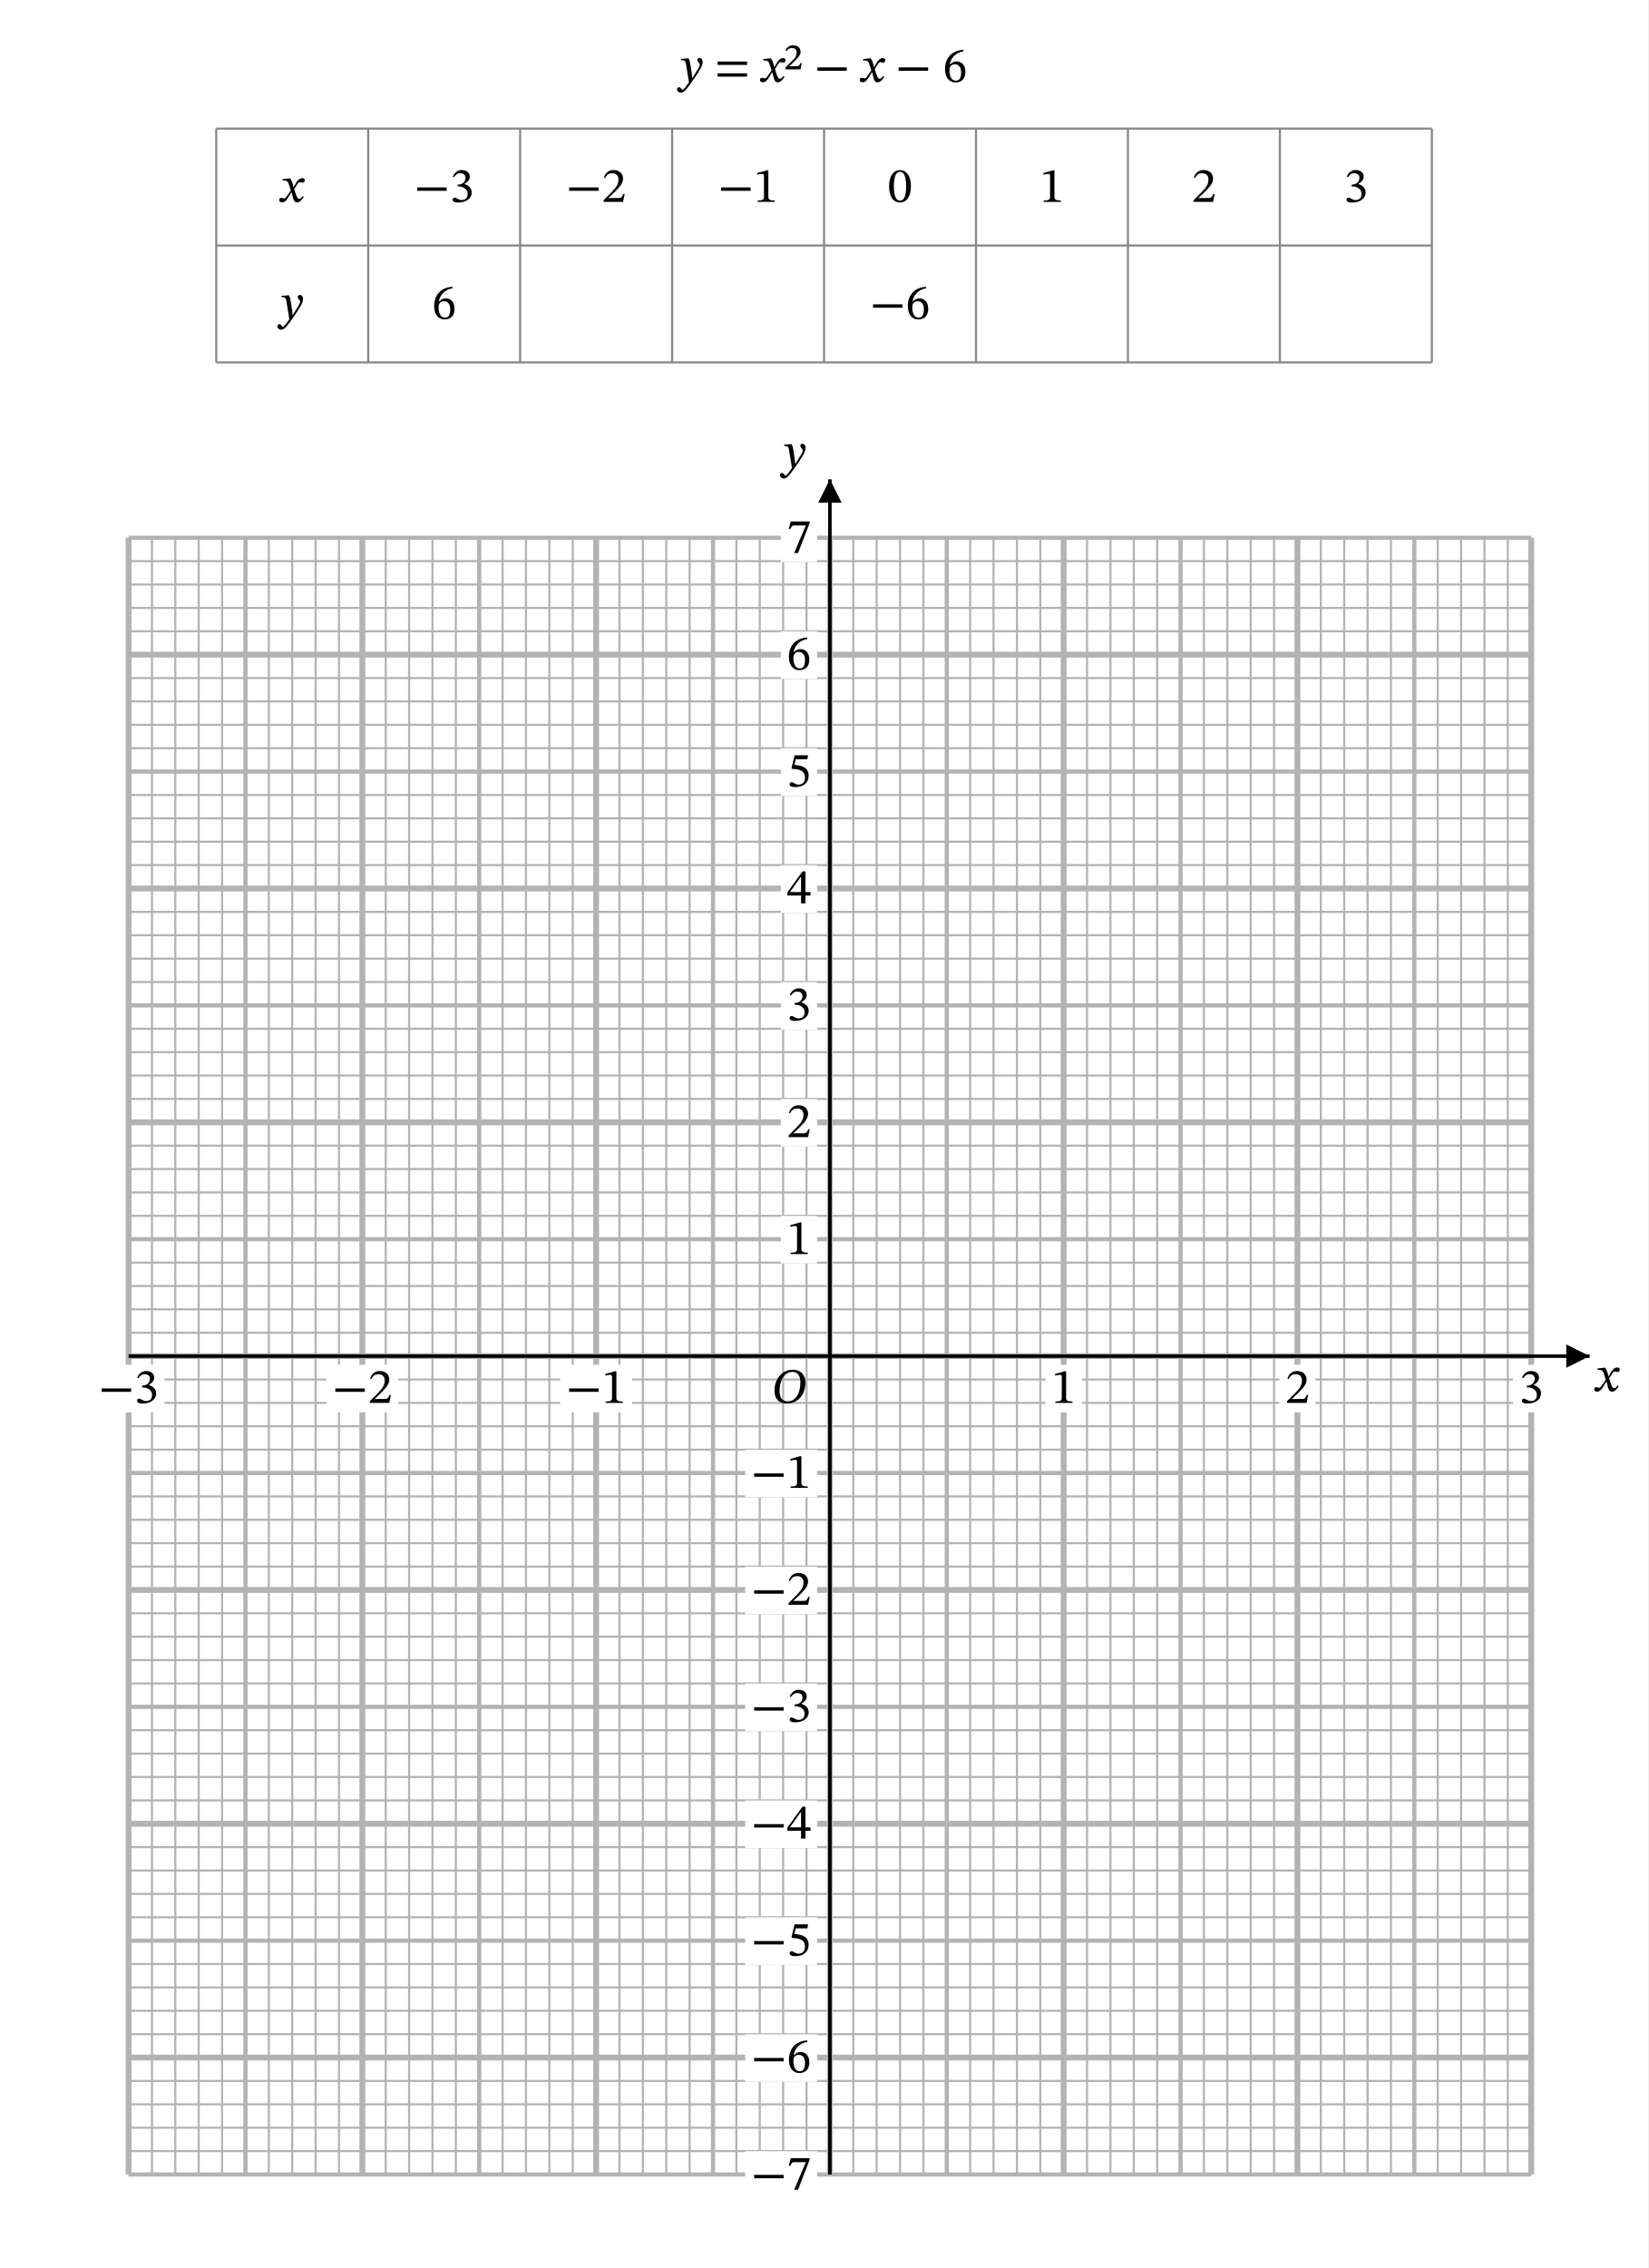
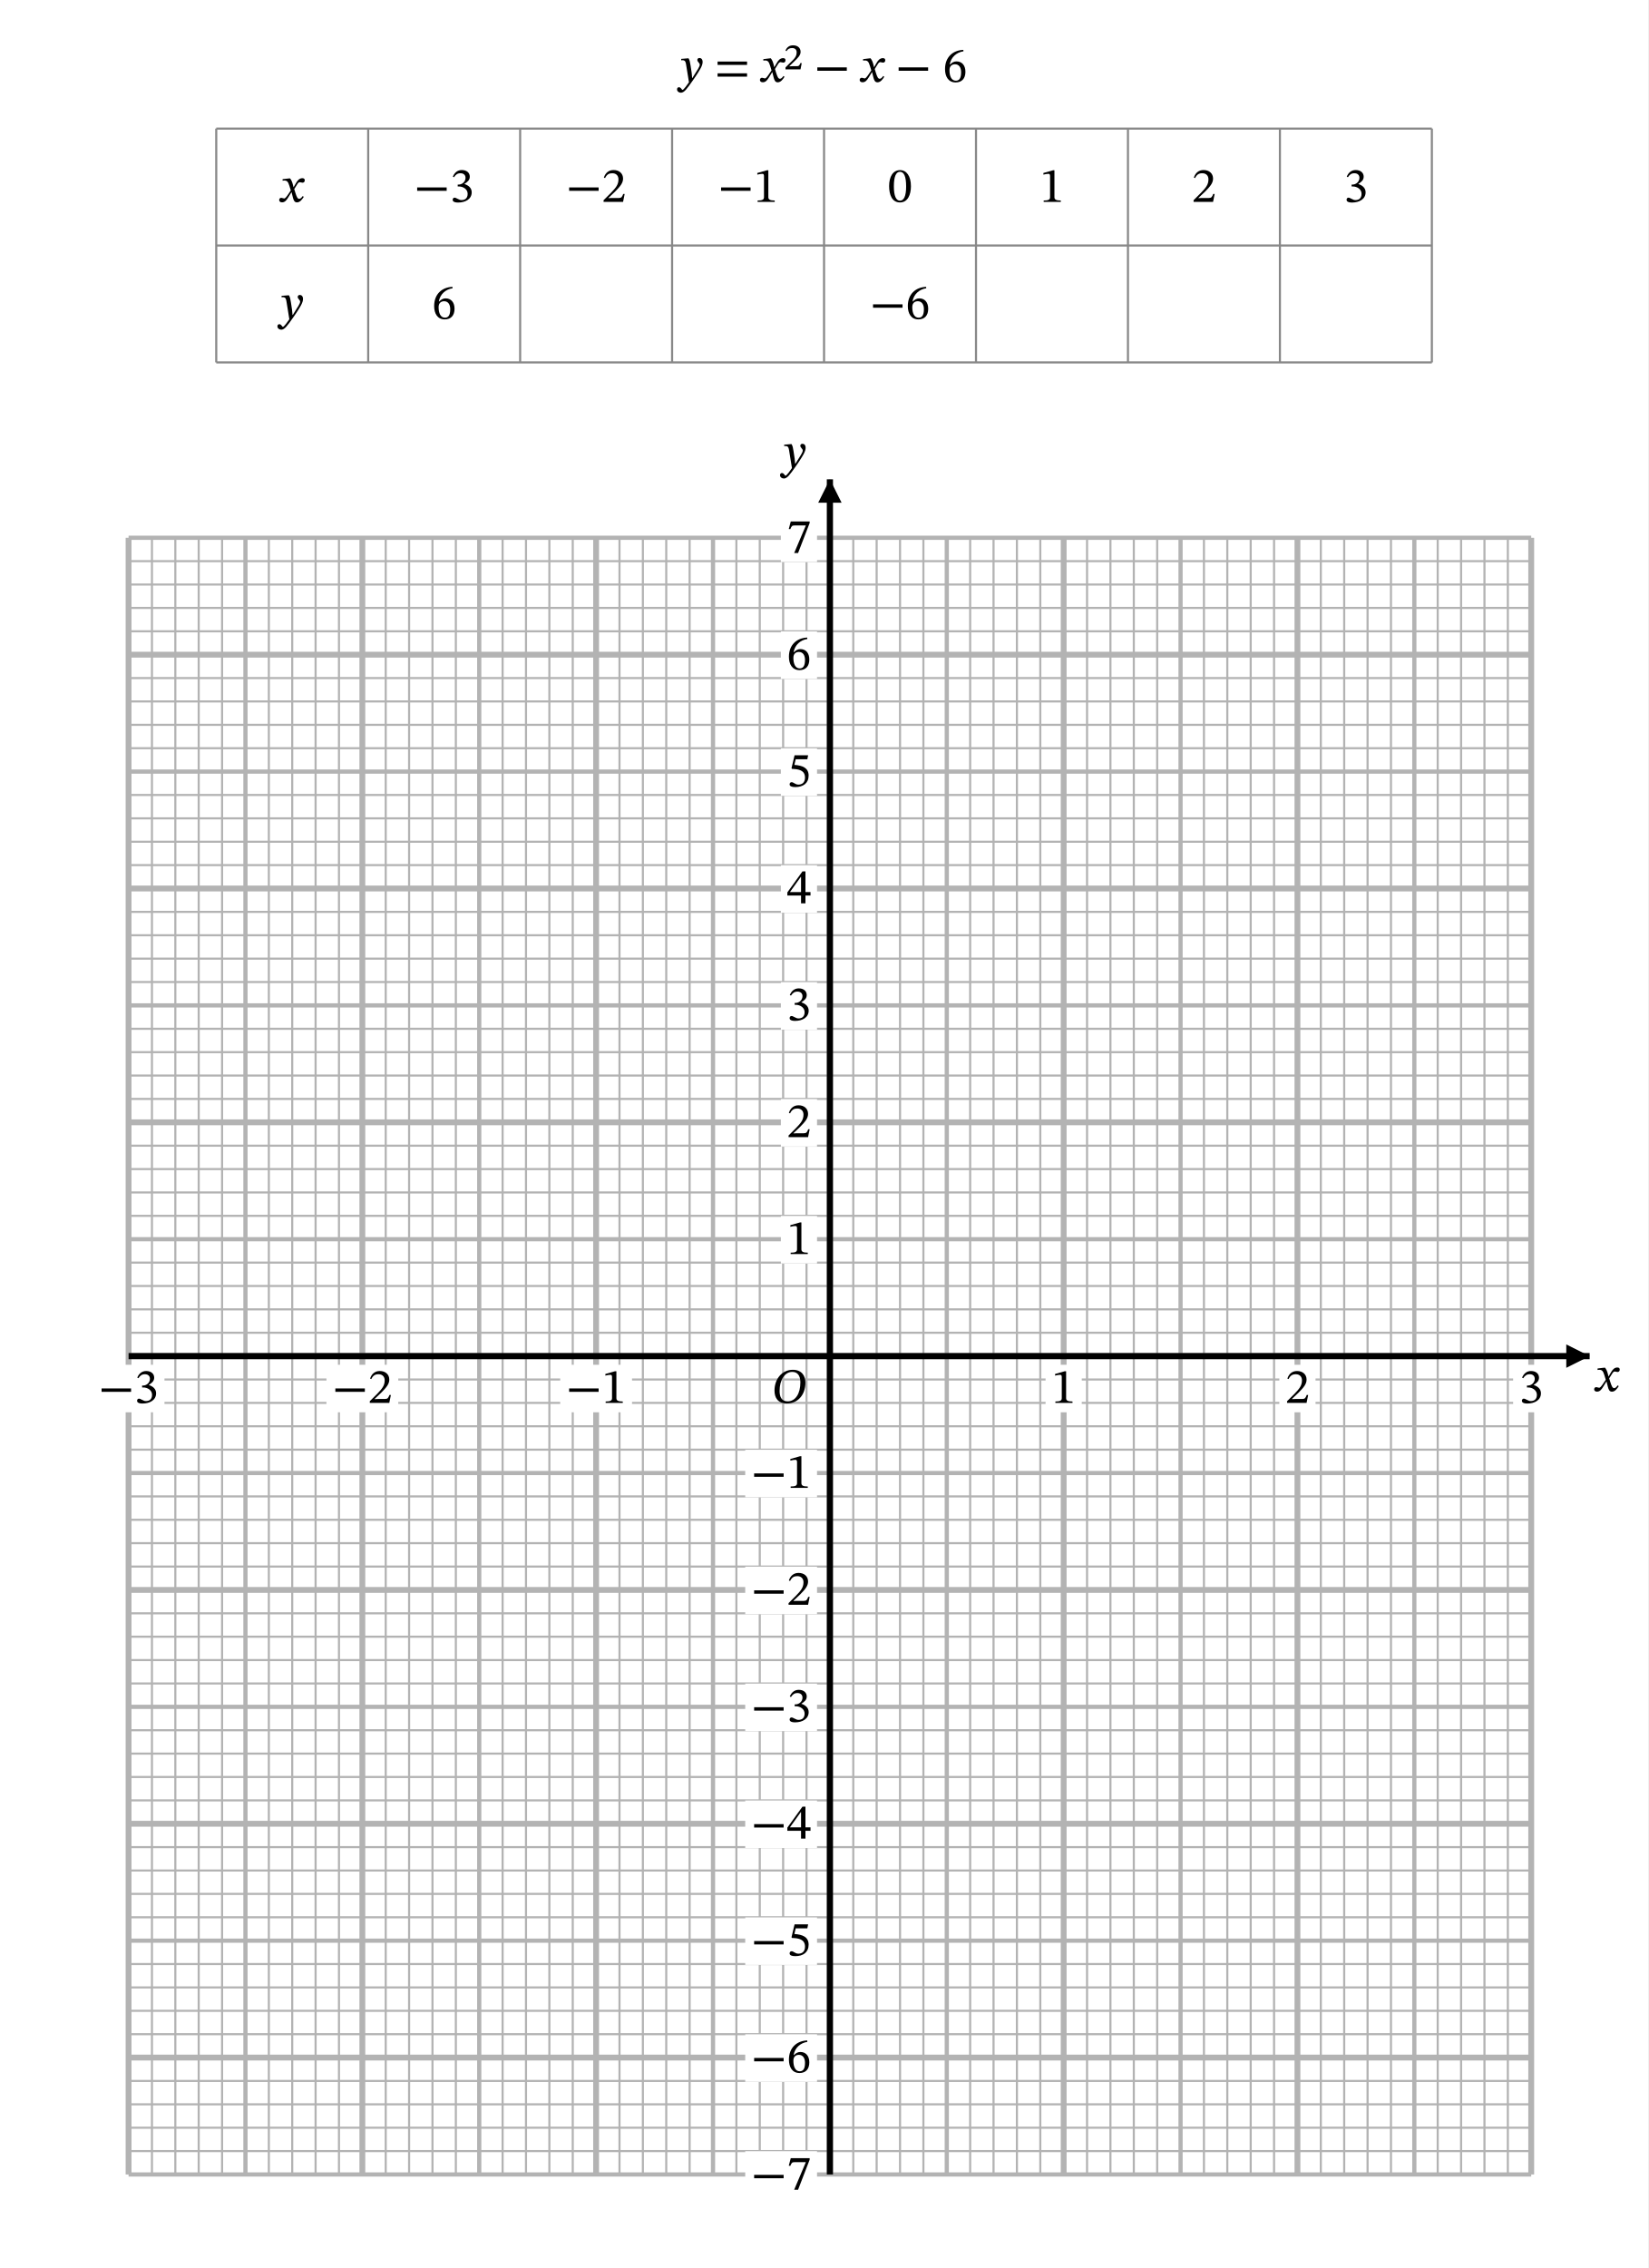
<svg xmlns="http://www.w3.org/2000/svg" width="532.913" height="733.228" viewBox="0 0 141 194">
  <defs />
  <path fill="#ffffff" stroke="none" d="M 0 0 L 141 0 L 141 194 L 0 194 Z" />
  <g>
    <g>
      <path fill="#000000" stroke="none" d="M 59.083 5.624 C 59.032 5.285 59.002 5.15 58.909 4.989 L 58.846 4.989 L 58.278 5.036 L 58.278 5.159 C 58.316 5.154 58.355 5.15 58.393 5.15 C 58.642 5.15 58.668 5.336 58.702 5.548 L 58.943 7.038 C 58.824 7.216 58.486 7.69 58.393 7.69 C 58.325 7.69 58.261 7.461 58.088 7.461 C 57.995 7.461 57.923 7.525 57.923 7.643 C 57.923 7.817 58.084 7.931 58.253 7.931 C 58.537 7.931 58.778 7.588 59.235 6.936 C 59.277 6.877 59.718 6.259 59.929 5.865 C 60.061 5.624 60.111 5.455 60.111 5.302 C 60.111 5.065 59.984 4.96 59.84 4.96 C 59.722 4.96 59.658 5.036 59.658 5.129 C 59.658 5.294 59.866 5.379 59.866 5.535 C 59.866 5.603 59.828 5.717 59.726 5.882 L 59.239 6.666 L 59.214 6.666 L 59.176 6.242 Z" />
      <path fill="#000000" stroke="none" d="M 63.913 5.552 L 63.913 5.264 L 61.39 5.264 L 61.39 5.552 Z M 63.913 6.556 L 63.913 6.272 L 61.39 6.272 L 61.39 6.556 Z" />
      <path fill="#000000" stroke="none" d="M 66.25 5.738 L 66.237 5.738 L 66.186 5.523 C 66.131 5.294 66.047 5.108 65.945 4.989 L 65.881 4.989 L 65.306 5.057 L 65.306 5.184 C 65.361 5.175 65.399 5.171 65.445 5.171 C 65.699 5.171 65.78 5.285 65.89 5.637 L 66.008 6.022 L 65.704 6.467 C 65.539 6.704 65.462 6.708 65.445 6.708 C 65.378 6.708 65.268 6.653 65.183 6.653 C 65.077 6.653 65.014 6.742 65.014 6.835 C 65.014 6.932 65.077 7.038 65.259 7.038 C 65.513 7.038 65.653 6.839 65.788 6.619 L 66.059 6.179 L 66.076 6.179 L 66.182 6.606 C 66.25 6.881 66.33 7.042 66.538 7.042 C 66.813 7.042 66.999 6.75 67.118 6.568 L 67.029 6.5 C 66.927 6.636 66.838 6.738 66.728 6.738 C 66.584 6.738 66.508 6.572 66.389 6.191 L 66.301 5.904 L 66.559 5.493 C 66.631 5.374 66.694 5.315 66.783 5.315 C 66.855 5.315 66.931 5.357 67.012 5.357 C 67.109 5.357 67.202 5.298 67.202 5.154 C 67.202 5.04 67.143 4.972 66.995 4.972 C 66.728 4.972 66.567 5.192 66.457 5.383 Z" />
      <path fill="#000000" stroke="none" d="M 68.591 5.396 L 68.476 5.396 C 68.396 5.59 68.362 5.662 68.18 5.662 L 67.778 5.662 L 67.537 5.675 L 67.537 5.654 L 67.918 5.285 C 68.265 4.955 68.493 4.731 68.493 4.435 C 68.493 4.083 68.227 3.876 67.85 3.876 C 67.528 3.876 67.308 4.049 67.202 4.329 L 67.287 4.375 C 67.401 4.185 67.545 4.109 67.769 4.109 C 68.019 4.109 68.155 4.253 68.155 4.468 C 68.155 4.816 67.994 4.998 67.634 5.336 L 67.202 5.768 L 67.202 5.933 L 68.485 5.933 Z M 72.447 6.052 L 72.447 5.764 L 69.924 5.764 L 69.924 6.052 Z" />
      <path fill="#000000" stroke="none" d="M 74.784 5.738 L 74.771 5.738 L 74.721 5.523 C 74.666 5.294 74.581 5.108 74.479 4.989 L 74.416 4.989 L 73.84 5.057 L 73.84 5.184 C 73.895 5.175 73.933 5.171 73.98 5.171 C 74.234 5.171 74.314 5.285 74.424 5.637 L 74.543 6.022 L 74.238 6.467 C 74.073 6.704 73.997 6.708 73.98 6.708 C 73.912 6.708 73.802 6.653 73.717 6.653 C 73.611 6.653 73.548 6.742 73.548 6.835 C 73.548 6.932 73.611 7.038 73.794 7.038 C 74.048 7.038 74.187 6.839 74.323 6.619 L 74.594 6.179 L 74.611 6.179 L 74.716 6.606 C 74.784 6.881 74.865 7.042 75.072 7.042 C 75.347 7.042 75.533 6.75 75.652 6.568 L 75.563 6.5 C 75.461 6.636 75.373 6.738 75.263 6.738 C 75.119 6.738 75.042 6.572 74.924 6.191 L 74.835 5.904 L 75.093 5.493 C 75.165 5.374 75.229 5.315 75.318 5.315 C 75.389 5.315 75.466 5.357 75.546 5.357 C 75.644 5.357 75.737 5.298 75.737 5.154 C 75.737 5.04 75.677 4.972 75.529 4.972 C 75.263 4.972 75.102 5.192 74.992 5.383 Z" />
      <path fill="#000000" stroke="none" d="M 79.403 6.052 L 79.403 5.764 L 76.88 5.764 L 76.88 6.052 Z M 82.417 4.265 C 81.507 4.303 80.85 4.892 80.85 5.912 C 80.85 6.534 81.126 7.051 81.756 7.051 C 82.29 7.051 82.595 6.716 82.595 6.141 C 82.595 5.586 82.294 5.252 81.833 5.252 C 81.612 5.252 81.456 5.345 81.282 5.514 L 81.253 5.51 C 81.359 4.892 81.833 4.477 82.425 4.388 Z M 82.226 6.175 C 82.226 6.712 82.057 6.903 81.773 6.903 C 81.405 6.903 81.231 6.526 81.231 6.001 C 81.231 5.633 81.46 5.497 81.706 5.497 C 82.057 5.497 82.226 5.793 82.226 6.175 Z" />
    </g>
    <path fill="#000000" stroke="#888888" stroke-width="0.18" d="M 18.5 11 L 122.5 11" />
    <path fill="#000000" stroke="#888888" stroke-width="0.18" d="M 18.5 21 L 122.5 21" />
    <path fill="#000000" stroke="#888888" stroke-width="0.18" d="M 18.5 31 L 122.5 31" />
    <path fill="#000000" stroke="#888888" stroke-width="0.18" d="M 18.5 11 L 18.5 31" />
    <path fill="#000000" stroke="#888888" stroke-width="0.18" d="M 31.5 11 L 31.5 31" />
    <path fill="#000000" stroke="#888888" stroke-width="0.18" d="M 44.5 11 L 44.5 31" />
    <path fill="#000000" stroke="#888888" stroke-width="0.18" d="M 57.5 11 L 57.5 31" />
    <path fill="#000000" stroke="#888888" stroke-width="0.18" d="M 70.5 11 L 70.5 31" />
    <path fill="#000000" stroke="#888888" stroke-width="0.18" d="M 83.5 11 L 83.5 31" />
    <path fill="#000000" stroke="#888888" stroke-width="0.18" d="M 96.5 11 L 96.5 31" />
    <path fill="#000000" stroke="#888888" stroke-width="0.18" d="M 109.5 11 L 109.5 31" />
    <path fill="#000000" stroke="#888888" stroke-width="0.18" d="M 122.5 11 L 122.5 31" />
    <g>
      <path fill="#000000" stroke="none" d="M 25.121 16.008 L 25.108 16.008 L 25.057 15.793 C 25.002 15.564 24.917 15.378 24.816 15.259 L 24.752 15.259 L 24.177 15.327 L 24.177 15.454 C 24.232 15.445 24.27 15.441 24.316 15.441 C 24.57 15.441 24.651 15.555 24.761 15.907 L 24.879 16.292 L 24.575 16.737 C 24.409 16.974 24.333 16.978 24.316 16.978 C 24.249 16.978 24.139 16.923 24.054 16.923 C 23.948 16.923 23.885 17.012 23.885 17.105 C 23.885 17.202 23.948 17.308 24.13 17.308 C 24.384 17.308 24.524 17.109 24.659 16.889 L 24.93 16.449 L 24.947 16.449 L 25.053 16.876 C 25.121 17.151 25.201 17.312 25.409 17.312 C 25.684 17.312 25.87 17.02 25.988 16.838 L 25.9 16.77 C 25.798 16.906 25.709 17.008 25.599 17.008 C 25.455 17.008 25.379 16.842 25.26 16.461 L 25.171 16.174 L 25.43 15.763 C 25.502 15.644 25.565 15.585 25.654 15.585 C 25.726 15.585 25.802 15.627 25.883 15.627 C 25.98 15.627 26.073 15.568 26.073 15.424 C 26.073 15.31 26.014 15.242 25.866 15.242 C 25.599 15.242 25.438 15.462 25.328 15.653 Z" />
    </g>
    <g>
      <path fill="#000000" stroke="none" d="M 24.894 25.894 C 24.843 25.555 24.814 25.42 24.721 25.259 L 24.657 25.259 L 24.09 25.306 L 24.09 25.429 C 24.128 25.424 24.166 25.42 24.204 25.42 C 24.454 25.42 24.479 25.606 24.513 25.818 L 24.754 27.308 C 24.636 27.486 24.297 27.96 24.204 27.96 C 24.136 27.96 24.073 27.731 23.899 27.731 C 23.806 27.731 23.734 27.795 23.734 27.913 C 23.734 28.087 23.895 28.201 24.064 28.201 C 24.348 28.201 24.589 27.858 25.047 27.206 C 25.089 27.147 25.529 26.529 25.741 26.135 C 25.872 25.894 25.923 25.725 25.923 25.572 C 25.923 25.335 25.796 25.23 25.652 25.23 C 25.533 25.23 25.47 25.306 25.47 25.399 C 25.47 25.564 25.677 25.649 25.677 25.805 C 25.677 25.873 25.639 25.987 25.538 26.152 L 25.051 26.936 L 25.025 26.936 L 24.987 26.512 Z" />
    </g>
    <g>
      <path fill="#000000" stroke="none" d="M 38.214 16.322 L 38.214 16.034 L 35.691 16.034 L 35.691 16.322 Z M 38.84 15.162 C 38.984 14.937 39.141 14.819 39.395 14.819 C 39.657 14.819 39.827 14.963 39.827 15.213 C 39.827 15.555 39.526 15.788 39.238 15.788 L 39.158 15.788 L 39.158 15.949 L 39.242 15.949 C 39.649 15.949 40.009 16.199 40.009 16.576 C 40.009 16.991 39.75 17.113 39.484 17.113 C 39.382 17.113 39.323 17.096 39.141 17.003 C 38.993 16.927 38.959 16.906 38.891 16.906 C 38.781 16.906 38.726 17.003 38.726 17.092 C 38.726 17.202 38.819 17.325 39.2 17.325 C 39.818 17.325 40.356 17.029 40.356 16.449 C 40.356 16.072 40.072 15.848 39.734 15.742 L 39.734 15.729 C 40 15.56 40.191 15.403 40.191 15.111 C 40.191 14.789 39.941 14.544 39.509 14.544 C 39.162 14.544 38.9 14.738 38.743 15.107 Z" />
    </g>
    <g>
      <path fill="#000000" stroke="none" d="M 38.709 24.535 C 37.799 24.573 37.143 25.162 37.143 26.182 C 37.143 26.804 37.418 27.321 38.049 27.321 C 38.582 27.321 38.887 26.986 38.887 26.411 C 38.887 25.856 38.586 25.522 38.125 25.522 C 37.905 25.522 37.748 25.615 37.575 25.784 L 37.545 25.78 C 37.651 25.162 38.125 24.747 38.718 24.658 Z M 38.519 26.445 C 38.519 26.982 38.349 27.173 38.066 27.173 C 37.697 27.173 37.524 26.796 37.524 26.271 C 37.524 25.903 37.752 25.767 37.998 25.767 C 38.349 25.767 38.519 26.064 38.519 26.445 Z" />
    </g>
    <g>
      <path fill="#000000" stroke="none" d="M 51.214 16.322 L 51.214 16.034 L 48.691 16.034 L 48.691 16.322 Z M 53.441 16.593 L 53.318 16.593 C 53.22 16.847 53.165 16.936 52.941 16.936 L 52.353 16.936 L 52.056 16.948 L 52.056 16.927 L 52.615 16.398 C 53.064 15.945 53.305 15.653 53.305 15.276 C 53.305 14.832 52.971 14.544 52.492 14.544 C 52.082 14.544 51.794 14.781 51.663 15.191 L 51.764 15.234 C 51.921 14.916 52.107 14.819 52.382 14.819 C 52.708 14.819 52.911 15.022 52.911 15.34 C 52.911 15.784 52.7 16.051 52.281 16.483 L 51.637 17.126 L 51.637 17.27 L 53.305 17.27 Z" />
    </g>
    <g>
      <path fill="#000000" stroke="none" d="M 64.214 16.322 L 64.214 16.034 L 61.691 16.034 L 61.691 16.322 Z M 66.28 17.27 L 66.28 17.151 C 65.89 17.151 65.734 17.075 65.734 16.868 L 65.734 14.565 L 65.611 14.565 L 64.79 14.798 L 64.79 14.937 C 64.921 14.895 65.137 14.87 65.221 14.87 C 65.327 14.87 65.361 14.929 65.361 15.077 L 65.361 16.868 C 65.361 17.079 65.213 17.151 64.815 17.151 L 64.815 17.27 Z" />
    </g>
    <g>
      <path fill="#000000" stroke="none" d="M 77.933 15.928 C 77.933 15.056 77.552 14.552 77.006 14.552 C 76.393 14.552 76.067 15.111 76.067 15.915 C 76.067 16.665 76.316 17.317 76.998 17.317 C 77.663 17.317 77.933 16.652 77.933 15.928 Z M 77.523 15.953 C 77.523 16.766 77.332 17.164 76.998 17.164 C 76.659 17.164 76.473 16.758 76.473 15.937 C 76.473 15.098 76.659 14.696 76.994 14.696 C 77.341 14.696 77.523 15.094 77.523 15.953 Z" />
    </g>
    <g>
      <path fill="#000000" stroke="none" d="M 77.214 26.322 L 77.214 26.034 L 74.691 26.034 L 74.691 26.322 Z M 79.233 24.535 C 78.323 24.573 77.667 25.162 77.667 26.182 C 77.667 26.804 77.942 27.321 78.573 27.321 C 79.106 27.321 79.411 26.986 79.411 26.411 C 79.411 25.856 79.11 25.522 78.649 25.522 C 78.429 25.522 78.272 25.615 78.099 25.784 L 78.069 25.78 C 78.175 25.162 78.649 24.747 79.242 24.658 Z M 79.043 26.445 C 79.043 26.982 78.873 27.173 78.59 27.173 C 78.221 27.173 78.048 26.796 78.048 26.271 C 78.048 25.903 78.276 25.767 78.522 25.767 C 78.873 25.767 79.043 26.064 79.043 26.445 Z" />
    </g>
    <g>
      <path fill="#000000" stroke="none" d="M 90.756 17.27 L 90.756 17.151 C 90.366 17.151 90.21 17.075 90.21 16.868 L 90.21 14.565 L 90.087 14.565 L 89.266 14.798 L 89.266 14.937 C 89.397 14.895 89.613 14.87 89.697 14.87 C 89.803 14.87 89.837 14.929 89.837 15.077 L 89.837 16.868 C 89.837 17.079 89.689 17.151 89.291 17.151 L 89.291 17.27 Z" />
    </g>
    <g>
      <path fill="#000000" stroke="none" d="M 103.917 16.593 L 103.794 16.593 C 103.696 16.847 103.641 16.936 103.417 16.936 L 102.829 16.936 L 102.532 16.948 L 102.532 16.927 L 103.091 16.398 C 103.54 15.945 103.781 15.653 103.781 15.276 C 103.781 14.832 103.447 14.544 102.968 14.544 C 102.558 14.544 102.27 14.781 102.139 15.191 L 102.24 15.234 C 102.397 14.916 102.583 14.819 102.858 14.819 C 103.184 14.819 103.387 15.022 103.387 15.34 C 103.387 15.784 103.176 16.051 102.757 16.483 L 102.113 17.126 L 102.113 17.27 L 103.781 17.27 Z" />
    </g>
    <g>
      <path fill="#000000" stroke="none" d="M 115.316 15.162 C 115.46 14.937 115.617 14.819 115.871 14.819 C 116.133 14.819 116.303 14.963 116.303 15.213 C 116.303 15.555 116.002 15.788 115.714 15.788 L 115.634 15.788 L 115.634 15.949 L 115.718 15.949 C 116.125 15.949 116.485 16.199 116.485 16.576 C 116.485 16.991 116.226 17.113 115.96 17.113 C 115.858 17.113 115.799 17.096 115.617 17.003 C 115.469 16.927 115.435 16.906 115.367 16.906 C 115.257 16.906 115.202 17.003 115.202 17.092 C 115.202 17.202 115.295 17.325 115.676 17.325 C 116.294 17.325 116.832 17.029 116.832 16.449 C 116.832 16.072 116.548 15.848 116.21 15.742 L 116.21 15.729 C 116.476 15.56 116.667 15.403 116.667 15.111 C 116.667 14.789 116.417 14.544 115.985 14.544 C 115.638 14.544 115.376 14.738 115.219 15.107 Z" />
    </g>
    <g>
      <path fill="none" stroke="#b3b3b3" stroke-width="0.18" d="M 13 46 L 13 186 M 15 46 L 15 186 M 17 46 L 17 186 M 19 46 L 19 186 M 23 46 L 23 186 M 25 46 L 25 186 M 27 46 L 27 186 M 29 46 L 29 186 M 33 46 L 33 186 M 35 46 L 35 186 M 37 46 L 37 186 M 39 46 L 39 186 M 43 46 L 43 186 M 45 46 L 45 186 M 47 46 L 47 186 M 49 46 L 49 186 M 53 46 L 53 186 M 55 46 L 55 186 M 57 46 L 57 186 M 59 46 L 59 186 M 63 46 L 63 186 M 65 46 L 65 186 M 67 46 L 67 186 M 69 46 L 69 186 M 73 46 L 73 186 M 75 46 L 75 186 M 77 46 L 77 186 M 79 46 L 79 186 M 83 46 L 83 186 M 85 46 L 85 186 M 87 46 L 87 186 M 89 46 L 89 186 M 93 46 L 93 186 M 95 46 L 95 186 M 97 46 L 97 186 M 99 46 L 99 186 M 103 46 L 103 186 M 105 46 L 105 186 M 107 46 L 107 186 M 109 46 L 109 186 M 113 46 L 113 186 M 115 46 L 115 186 M 117 46 L 117 186 M 119 46 L 119 186 M 123 46 L 123 186 M 125 46 L 125 186 M 127 46 L 127 186 M 129 46 L 129 186 M 11 184 L 131 184 M 11 182 L 131 182 M 11 180 L 131 180 M 11 178 L 131 178 M 11 174 L 131 174 M 11 172 L 131 172 M 11 170 L 131 170 M 11 168 L 131 168 M 11 164 L 131 164 M 11 162 L 131 162 M 11 160 L 131 160 M 11 158 L 131 158 M 11 154 L 131 154 M 11 152 L 131 152 M 11 150 L 131 150 M 11 148 L 131 148 M 11 144 L 131 144 M 11 142 L 131 142 M 11 140 L 131 140 M 11 138 L 131 138 M 11 134 L 131 134 M 11 132 L 131 132 M 11 130 L 131 130 M 11 128 L 131 128 M 11 124 L 131 124 M 11 122 L 131 122 M 11 120 L 131 120 M 11 118 L 131 118 M 11 114 L 131 114 M 11 112 L 131 112 M 11 110 L 131 110 M 11 108 L 131 108 M 11 104 L 131 104 M 11 102 L 131 102 M 11 100 L 131 100 M 11 98 L 131 98 M 11 94 L 131 94 M 11 92 L 131 92 M 11 90 L 131 90 M 11 88 L 131 88 M 11 84 L 131 84 M 11 82 L 131 82 M 11 80 L 131 80 M 11 78 L 131 78 M 11 74 L 131 74 M 11 72 L 131 72 M 11 70 L 131 70 M 11 68 L 131 68 M 11 64 L 131 64 M 11 62 L 131 62 M 11 60 L 131 60 M 11 58 L 131 58 M 11 54 L 131 54 M 11 52 L 131 52 M 11 50 L 131 50 M 11 48 L 131 48" />
      <path fill="none" stroke="#b3b3b3" stroke-width="0.36" d="M 21 46 L 21 186 M 41 46 L 41 186 M 61 46 L 61 186 M 81 46 L 81 186 M 101 46 L 101 186 M 121 46 L 121 186 M 11 186 L 131 186 M 11 166 L 131 166 M 11 146 L 131 146 M 11 126 L 131 126 M 11 106 L 131 106 M 11 86 L 131 86 M 11 66 L 131 66 M 11 46 L 131 46" />
      <path fill="none" stroke="#b3b3b3" stroke-width="0.5" d="M 11 46 L 11 186 M 31 46 L 31 186 M 51 46 L 51 186 M 71 46 L 71 186 M 91 46 L 91 186 M 111 46 L 111 186 M 131 46 L 131 186 M 11 176 L 131 176 M 11 156 L 131 156 M 11 136 L 131 136 M 11 116 L 131 116 M 11 96 L 131 96 M 11 76 L 131 76 M 11 56 L 131 56" />
    </g>
    <g>
-       <path fill="none" stroke="#000000" stroke-width="0.3" d="M 11 116 L 136 116 M 71 186 L 71 41" />
+       <path fill="none" stroke="#000000" stroke-width="0.529" d="M 11 116 L 136 116 M 71 186 L 71 41" />
      <path fill="#000000" stroke="none" d="M 136 116 L 134 115 L 134 117 Z M 71 41 L 70 43 L 72 43 Z" />
    </g>
    <g>
      <path fill="#000000" stroke="none" d="M 137.621 117.738 L 137.608 117.738 L 137.557 117.523 C 137.502 117.294 137.417 117.108 137.316 116.989 L 137.252 116.989 L 136.677 117.057 L 136.677 117.184 C 136.732 117.175 136.77 117.171 136.816 117.171 C 137.07 117.171 137.151 117.285 137.261 117.637 L 137.379 118.022 L 137.075 118.467 C 136.909 118.704 136.833 118.708 136.816 118.708 C 136.749 118.708 136.639 118.653 136.554 118.653 C 136.448 118.653 136.385 118.742 136.385 118.835 C 136.385 118.932 136.448 119.038 136.63 119.038 C 136.884 119.038 137.024 118.839 137.159 118.619 L 137.43 118.179 L 137.447 118.179 L 137.553 118.606 C 137.621 118.881 137.701 119.042 137.909 119.042 C 138.184 119.042 138.37 118.75 138.488 118.568 L 138.4 118.5 C 138.298 118.636 138.209 118.738 138.099 118.738 C 137.955 118.738 137.879 118.572 137.76 118.191 L 137.671 117.904 L 137.93 117.493 C 138.002 117.374 138.065 117.315 138.154 117.315 C 138.226 117.315 138.302 117.357 138.383 117.357 C 138.48 117.357 138.573 117.298 138.573 117.154 C 138.573 117.04 138.514 116.972 138.366 116.972 C 138.099 116.972 137.938 117.192 137.828 117.383 Z" />
    </g>
    <g>
      <path fill="#000000" stroke="none" d="M 67.894 38.624 C 67.843 38.285 67.814 38.15 67.721 37.989 L 67.657 37.989 L 67.09 38.036 L 67.09 38.158 C 67.128 38.154 67.166 38.15 67.204 38.15 C 67.454 38.15 67.479 38.336 67.513 38.548 L 67.754 40.038 C 67.636 40.216 67.297 40.69 67.204 40.69 C 67.136 40.69 67.073 40.461 66.899 40.461 C 66.806 40.461 66.734 40.525 66.734 40.643 C 66.734 40.817 66.895 40.931 67.064 40.931 C 67.348 40.931 67.589 40.588 68.047 39.937 C 68.089 39.877 68.529 39.259 68.741 38.865 C 68.872 38.624 68.923 38.455 68.923 38.302 C 68.923 38.065 68.796 37.96 68.652 37.96 C 68.533 37.96 68.47 38.036 68.47 38.129 C 68.47 38.294 68.677 38.379 68.677 38.535 C 68.677 38.603 68.639 38.717 68.538 38.882 L 68.051 39.666 L 68.025 39.666 L 67.987 39.242 Z" />
    </g>
    <g>
      <path fill="#ffffff" stroke="none" d="M 7.928 116.74 L 14.072 116.74 L 14.072 120.804 L 7.928 120.804 Z" />
      <g>
        <path fill="#000000" stroke="none" d="M 11.214 119.052 L 11.214 118.764 L 8.691 118.764 L 8.691 119.052 Z M 11.84 117.892 C 11.984 117.667 12.141 117.549 12.395 117.549 C 12.657 117.549 12.827 117.693 12.827 117.943 C 12.827 118.285 12.526 118.518 12.238 118.518 L 12.158 118.518 L 12.158 118.679 L 12.242 118.679 C 12.649 118.679 13.009 118.929 13.009 119.306 C 13.009 119.721 12.75 119.843 12.484 119.843 C 12.382 119.843 12.323 119.826 12.141 119.733 C 11.993 119.657 11.959 119.636 11.891 119.636 C 11.781 119.636 11.726 119.733 11.726 119.822 C 11.726 119.932 11.819 120.055 12.2 120.055 C 12.818 120.055 13.356 119.759 13.356 119.179 C 13.356 118.802 13.072 118.578 12.734 118.472 L 12.734 118.459 C 13 118.29 13.191 118.133 13.191 117.841 C 13.191 117.519 12.941 117.274 12.509 117.274 C 12.162 117.274 11.9 117.468 11.743 117.837 Z" />
      </g>
      <path fill="#ffffff" stroke="none" d="M 27.928 116.74 L 34.072 116.74 L 34.072 120.804 L 27.928 120.804 Z" />
      <g>
        <path fill="#000000" stroke="none" d="M 31.214 119.052 L 31.214 118.764 L 28.691 118.764 L 28.691 119.052 Z M 33.441 119.323 L 33.318 119.323 C 33.22 119.577 33.165 119.666 32.941 119.666 L 32.353 119.666 L 32.056 119.678 L 32.056 119.657 L 32.615 119.128 C 33.064 118.675 33.305 118.383 33.305 118.006 C 33.305 117.562 32.971 117.274 32.492 117.274 C 32.082 117.274 31.794 117.511 31.663 117.921 L 31.764 117.964 C 31.921 117.646 32.107 117.549 32.382 117.549 C 32.708 117.549 32.911 117.752 32.911 118.07 C 32.911 118.514 32.7 118.781 32.281 119.213 L 31.637 119.856 L 31.637 120 L 33.305 120 Z" />
      </g>
      <path fill="#ffffff" stroke="none" d="M 47.928 116.74 L 54.072 116.74 L 54.072 120.804 L 47.928 120.804 Z" />
      <g>
        <path fill="#000000" stroke="none" d="M 51.214 119.052 L 51.214 118.764 L 48.691 118.764 L 48.691 119.052 Z M 53.28 120 L 53.28 119.881 C 52.89 119.881 52.734 119.805 52.734 119.598 L 52.734 117.295 L 52.611 117.295 L 51.79 117.528 L 51.79 117.667 C 51.921 117.625 52.137 117.6 52.221 117.6 C 52.327 117.6 52.361 117.659 52.361 117.807 L 52.361 119.598 C 52.361 119.809 52.213 119.881 51.815 119.881 L 51.815 120 Z" />
      </g>
      <path fill="#ffffff" stroke="none" d="M 89.452 116.74 L 92.548 116.74 L 92.548 120.804 L 89.452 120.804 Z" />
      <g>
        <path fill="#000000" stroke="none" d="M 91.756 120 L 91.756 119.881 C 91.366 119.881 91.21 119.805 91.21 119.598 L 91.21 117.295 L 91.087 117.295 L 90.266 117.528 L 90.266 117.667 C 90.397 117.625 90.613 117.6 90.697 117.6 C 90.803 117.6 90.837 117.659 90.837 117.807 L 90.837 119.598 C 90.837 119.809 90.689 119.881 90.291 119.881 L 90.291 120 Z" />
      </g>
      <path fill="#ffffff" stroke="none" d="M 109.452 116.74 L 112.548 116.74 L 112.548 120.804 L 109.452 120.804 Z" />
      <g>
        <path fill="#000000" stroke="none" d="M 111.917 119.323 L 111.794 119.323 C 111.696 119.577 111.641 119.666 111.417 119.666 L 110.829 119.666 L 110.532 119.678 L 110.532 119.657 L 111.091 119.128 C 111.54 118.675 111.781 118.383 111.781 118.006 C 111.781 117.562 111.447 117.274 110.968 117.274 C 110.558 117.274 110.27 117.511 110.139 117.921 L 110.24 117.964 C 110.397 117.646 110.583 117.549 110.858 117.549 C 111.184 117.549 111.387 117.752 111.387 118.07 C 111.387 118.514 111.176 118.781 110.757 119.213 L 110.113 119.856 L 110.113 120 L 111.781 120 Z" />
      </g>
      <path fill="#ffffff" stroke="none" d="M 129.452 116.74 L 132.548 116.74 L 132.548 120.804 L 129.452 120.804 Z" />
      <g>
        <path fill="#000000" stroke="none" d="M 130.316 117.892 C 130.46 117.667 130.617 117.549 130.871 117.549 C 131.133 117.549 131.303 117.693 131.303 117.943 C 131.303 118.285 131.002 118.518 130.714 118.518 L 130.634 118.518 L 130.634 118.679 L 130.718 118.679 C 131.125 118.679 131.485 118.929 131.485 119.306 C 131.485 119.721 131.226 119.843 130.96 119.843 C 130.858 119.843 130.799 119.826 130.617 119.733 C 130.469 119.657 130.435 119.636 130.367 119.636 C 130.257 119.636 130.202 119.733 130.202 119.822 C 130.202 119.932 130.295 120.055 130.676 120.055 C 131.294 120.055 131.832 119.759 131.832 119.179 C 131.832 118.802 131.548 118.578 131.21 118.472 L 131.21 118.459 C 131.476 118.29 131.667 118.133 131.667 117.841 C 131.667 117.519 131.417 117.274 130.985 117.274 C 130.638 117.274 130.376 117.468 130.219 117.837 Z" />
      </g>
      <path fill="#ffffff" stroke="none" d="M 63.756 184.01 L 69.9 184.01 L 69.9 188.074 L 63.756 188.074 Z" />
      <g>
        <path fill="#000000" stroke="none" d="M 67.042 186.322 L 67.042 186.034 L 64.519 186.034 L 64.519 186.322 Z M 69.269 184.734 L 69.269 184.603 L 67.652 184.603 L 67.482 185.251 L 67.614 185.263 C 67.728 184.988 67.762 184.946 67.999 184.946 L 68.943 184.946 L 67.944 187.304 L 68.278 187.304 Z" />
      </g>
      <path fill="#ffffff" stroke="none" d="M 63.756 174.01 L 69.9 174.01 L 69.9 178.074 L 63.756 178.074 Z" />
      <g>
        <path fill="#000000" stroke="none" d="M 67.042 176.322 L 67.042 176.034 L 64.519 176.034 L 64.519 176.322 Z M 69.061 174.535 C 68.151 174.573 67.495 175.162 67.495 176.182 C 67.495 176.804 67.77 177.321 68.401 177.321 C 68.934 177.321 69.239 176.986 69.239 176.411 C 69.239 175.856 68.939 175.522 68.477 175.522 C 68.257 175.522 68.1 175.615 67.927 175.784 L 67.897 175.78 C 68.003 175.162 68.477 174.747 69.07 174.658 Z M 68.871 176.445 C 68.871 176.982 68.701 177.173 68.418 177.173 C 68.05 177.173 67.876 176.796 67.876 176.271 C 67.876 175.903 68.105 175.767 68.35 175.767 C 68.701 175.767 68.871 176.064 68.871 176.445 Z" />
      </g>
      <path fill="#ffffff" stroke="none" d="M 63.756 164.01 L 69.9 164.01 L 69.9 168.074 L 63.756 168.074 Z" />
      <g>
        <path fill="#000000" stroke="none" d="M 67.042 166.322 L 67.042 166.034 L 64.519 166.034 L 64.519 166.322 Z M 69.07 164.946 L 69.138 164.603 L 67.978 164.603 L 67.715 165.708 L 67.766 165.771 C 68.325 165.784 68.871 165.886 68.871 166.512 C 68.871 166.952 68.604 167.113 68.304 167.113 C 68.033 167.113 67.893 166.906 67.724 166.906 C 67.618 166.906 67.554 166.991 67.554 167.088 C 67.554 167.245 67.715 167.325 68.041 167.325 C 68.714 167.325 69.18 166.995 69.18 166.343 C 69.18 165.678 68.659 165.479 67.961 165.429 L 68.075 164.946 Z" />
      </g>
      <path fill="#ffffff" stroke="none" d="M 63.756 154.01 L 69.9 154.01 L 69.9 158.074 L 63.756 158.074 Z" />
      <g>
        <path fill="#000000" stroke="none" d="M 67.042 156.322 L 67.042 156.034 L 64.519 156.034 L 64.519 156.322 Z M 69.341 156.601 L 69.341 156.309 L 68.909 156.309 L 68.909 154.54 L 68.651 154.54 L 67.36 156.334 L 67.36 156.601 L 68.532 156.601 L 68.532 157.27 L 68.909 157.27 L 68.909 156.601 Z M 68.532 156.309 L 67.592 156.309 L 67.592 156.292 L 68.515 155.001 L 68.532 155.001 Z" />
      </g>
      <path fill="#ffffff" stroke="none" d="M 63.756 144.01 L 69.9 144.01 L 69.9 148.074 L 63.756 148.074 Z" />
      <g>
        <path fill="#000000" stroke="none" d="M 67.042 146.322 L 67.042 146.034 L 64.519 146.034 L 64.519 146.322 Z M 67.669 145.162 C 67.812 144.937 67.969 144.819 68.223 144.819 C 68.486 144.819 68.655 144.963 68.655 145.213 C 68.655 145.556 68.354 145.788 68.067 145.788 L 67.986 145.788 L 67.986 145.949 L 68.071 145.949 C 68.477 145.949 68.837 146.199 68.837 146.576 C 68.837 146.991 68.579 147.113 68.312 147.113 C 68.21 147.113 68.151 147.096 67.969 147.003 C 67.821 146.927 67.787 146.906 67.719 146.906 C 67.609 146.906 67.554 147.003 67.554 147.092 C 67.554 147.202 67.647 147.325 68.028 147.325 C 68.646 147.325 69.184 147.029 69.184 146.449 C 69.184 146.072 68.9 145.848 68.562 145.742 L 68.562 145.729 C 68.829 145.56 69.019 145.403 69.019 145.111 C 69.019 144.789 68.769 144.544 68.337 144.544 C 67.99 144.544 67.728 144.738 67.571 145.107 Z" />
      </g>
      <path fill="#ffffff" stroke="none" d="M 63.756 134.01 L 69.9 134.01 L 69.9 138.074 L 63.756 138.074 Z" />
      <g>
        <path fill="#000000" stroke="none" d="M 67.042 136.322 L 67.042 136.034 L 64.519 136.034 L 64.519 136.322 Z M 69.269 136.593 L 69.146 136.593 C 69.049 136.847 68.994 136.936 68.769 136.936 L 68.181 136.936 L 67.884 136.948 L 67.884 136.927 L 68.443 136.398 C 68.892 135.945 69.133 135.653 69.133 135.276 C 69.133 134.832 68.799 134.544 68.32 134.544 C 67.91 134.544 67.622 134.781 67.491 135.191 L 67.592 135.234 C 67.749 134.916 67.935 134.819 68.21 134.819 C 68.536 134.819 68.74 135.022 68.74 135.34 C 68.74 135.784 68.528 136.051 68.109 136.483 L 67.465 137.126 L 67.465 137.27 L 69.133 137.27 Z" />
      </g>
      <path fill="#ffffff" stroke="none" d="M 63.756 124.01 L 69.9 124.01 L 69.9 128.074 L 63.756 128.074 Z" />
      <g>
        <path fill="#000000" stroke="none" d="M 67.042 126.322 L 67.042 126.034 L 64.519 126.034 L 64.519 126.322 Z M 69.108 127.27 L 69.108 127.151 C 68.718 127.151 68.562 127.075 68.562 126.868 L 68.562 124.565 L 68.439 124.565 L 67.618 124.798 L 67.618 124.937 C 67.749 124.895 67.965 124.87 68.05 124.87 C 68.155 124.87 68.189 124.929 68.189 125.077 L 68.189 126.868 C 68.189 127.079 68.041 127.151 67.643 127.151 L 67.643 127.27 Z" />
      </g>
      <path fill="#ffffff" stroke="none" d="M 66.805 104.01 L 69.9 104.01 L 69.9 108.074 L 66.805 108.074 Z" />
      <g>
        <path fill="#000000" stroke="none" d="M 69.108 107.27 L 69.108 107.151 C 68.718 107.151 68.562 107.075 68.562 106.868 L 68.562 104.565 L 68.439 104.565 L 67.618 104.798 L 67.618 104.937 C 67.749 104.895 67.965 104.87 68.05 104.87 C 68.155 104.87 68.189 104.929 68.189 105.077 L 68.189 106.868 C 68.189 107.079 68.041 107.151 67.643 107.151 L 67.643 107.27 Z" />
      </g>
      <path fill="#ffffff" stroke="none" d="M 66.805 94.01 L 69.9 94.01 L 69.9 98.074 L 66.805 98.074 Z" />
      <g>
        <path fill="#000000" stroke="none" d="M 69.269 96.593 L 69.146 96.593 C 69.049 96.847 68.994 96.936 68.769 96.936 L 68.181 96.936 L 67.884 96.948 L 67.884 96.927 L 68.443 96.398 C 68.892 95.945 69.133 95.653 69.133 95.276 C 69.133 94.832 68.799 94.544 68.32 94.544 C 67.91 94.544 67.622 94.781 67.491 95.191 L 67.592 95.234 C 67.749 94.916 67.935 94.819 68.21 94.819 C 68.536 94.819 68.74 95.022 68.74 95.34 C 68.74 95.784 68.528 96.051 68.109 96.483 L 67.465 97.126 L 67.465 97.27 L 69.133 97.27 Z" />
      </g>
      <path fill="#ffffff" stroke="none" d="M 66.805 84.01 L 69.9 84.01 L 69.9 88.074 L 66.805 88.074 Z" />
      <g>
        <path fill="#000000" stroke="none" d="M 67.669 85.162 C 67.812 84.937 67.969 84.819 68.223 84.819 C 68.486 84.819 68.655 84.963 68.655 85.213 C 68.655 85.555 68.354 85.788 68.067 85.788 L 67.986 85.788 L 67.986 85.949 L 68.071 85.949 C 68.477 85.949 68.837 86.199 68.837 86.576 C 68.837 86.991 68.579 87.113 68.312 87.113 C 68.21 87.113 68.151 87.096 67.969 87.003 C 67.821 86.927 67.787 86.906 67.719 86.906 C 67.609 86.906 67.554 87.003 67.554 87.092 C 67.554 87.202 67.647 87.325 68.028 87.325 C 68.646 87.325 69.184 87.029 69.184 86.449 C 69.184 86.072 68.9 85.848 68.562 85.742 L 68.562 85.729 C 68.829 85.56 69.019 85.403 69.019 85.111 C 69.019 84.789 68.769 84.544 68.337 84.544 C 67.99 84.544 67.728 84.738 67.571 85.107 Z" />
      </g>
      <path fill="#ffffff" stroke="none" d="M 66.805 74.01 L 69.9 74.01 L 69.9 78.074 L 66.805 78.074 Z" />
      <g>
        <path fill="#000000" stroke="none" d="M 69.341 76.601 L 69.341 76.309 L 68.909 76.309 L 68.909 74.54 L 68.651 74.54 L 67.36 76.334 L 67.36 76.601 L 68.532 76.601 L 68.532 77.27 L 68.909 77.27 L 68.909 76.601 Z M 68.532 76.309 L 67.592 76.309 L 67.592 76.292 L 68.515 75.001 L 68.532 75.001 Z" />
      </g>
      <path fill="#ffffff" stroke="none" d="M 66.805 64.01 L 69.9 64.01 L 69.9 68.074 L 66.805 68.074 Z" />
      <g>
        <path fill="#000000" stroke="none" d="M 69.07 64.946 L 69.138 64.603 L 67.978 64.603 L 67.715 65.708 L 67.766 65.771 C 68.325 65.784 68.871 65.886 68.871 66.512 C 68.871 66.953 68.604 67.113 68.304 67.113 C 68.033 67.113 67.893 66.906 67.724 66.906 C 67.618 66.906 67.554 66.991 67.554 67.088 C 67.554 67.245 67.715 67.325 68.041 67.325 C 68.714 67.325 69.18 66.995 69.18 66.343 C 69.18 65.678 68.659 65.479 67.961 65.428 L 68.075 64.946 Z" />
      </g>
      <path fill="#ffffff" stroke="none" d="M 66.805 54.01 L 69.9 54.01 L 69.9 58.074 L 66.805 58.074 Z" />
      <g>
        <path fill="#000000" stroke="none" d="M 69.061 54.535 C 68.151 54.573 67.495 55.162 67.495 56.182 C 67.495 56.804 67.77 57.321 68.401 57.321 C 68.934 57.321 69.239 56.986 69.239 56.411 C 69.239 55.856 68.939 55.522 68.477 55.522 C 68.257 55.522 68.1 55.615 67.927 55.784 L 67.897 55.78 C 68.003 55.162 68.477 54.747 69.07 54.658 Z M 68.871 56.444 C 68.871 56.982 68.701 57.173 68.418 57.173 C 68.05 57.173 67.876 56.796 67.876 56.271 C 67.876 55.903 68.105 55.767 68.35 55.767 C 68.701 55.767 68.871 56.063 68.871 56.444 Z" />
      </g>
      <path fill="#ffffff" stroke="none" d="M 66.805 44.01 L 69.9 44.01 L 69.9 48.074 L 66.805 48.074 Z" />
      <g>
        <path fill="#000000" stroke="none" d="M 69.269 44.734 L 69.269 44.603 L 67.652 44.603 L 67.482 45.251 L 67.614 45.263 C 67.728 44.988 67.762 44.946 67.999 44.946 L 68.943 44.946 L 67.944 47.304 L 68.278 47.304 Z" />
      </g>
      <g>
        <path fill="#000000" stroke="none" d="M 68.907 118.264 C 68.907 117.693 68.594 117.168 67.827 117.168 C 66.917 117.168 66.261 117.938 66.261 118.946 C 66.261 119.568 66.553 120.051 67.332 120.051 C 68.225 120.051 68.907 119.344 68.907 118.264 Z M 68.475 118.247 C 68.475 119.187 68.069 119.869 67.383 119.869 C 66.858 119.869 66.697 119.475 66.697 118.971 C 66.697 118.074 67.112 117.35 67.781 117.35 C 68.217 117.35 68.475 117.65 68.475 118.247 Z" />
      </g>
    </g>
  </g>
</svg>
